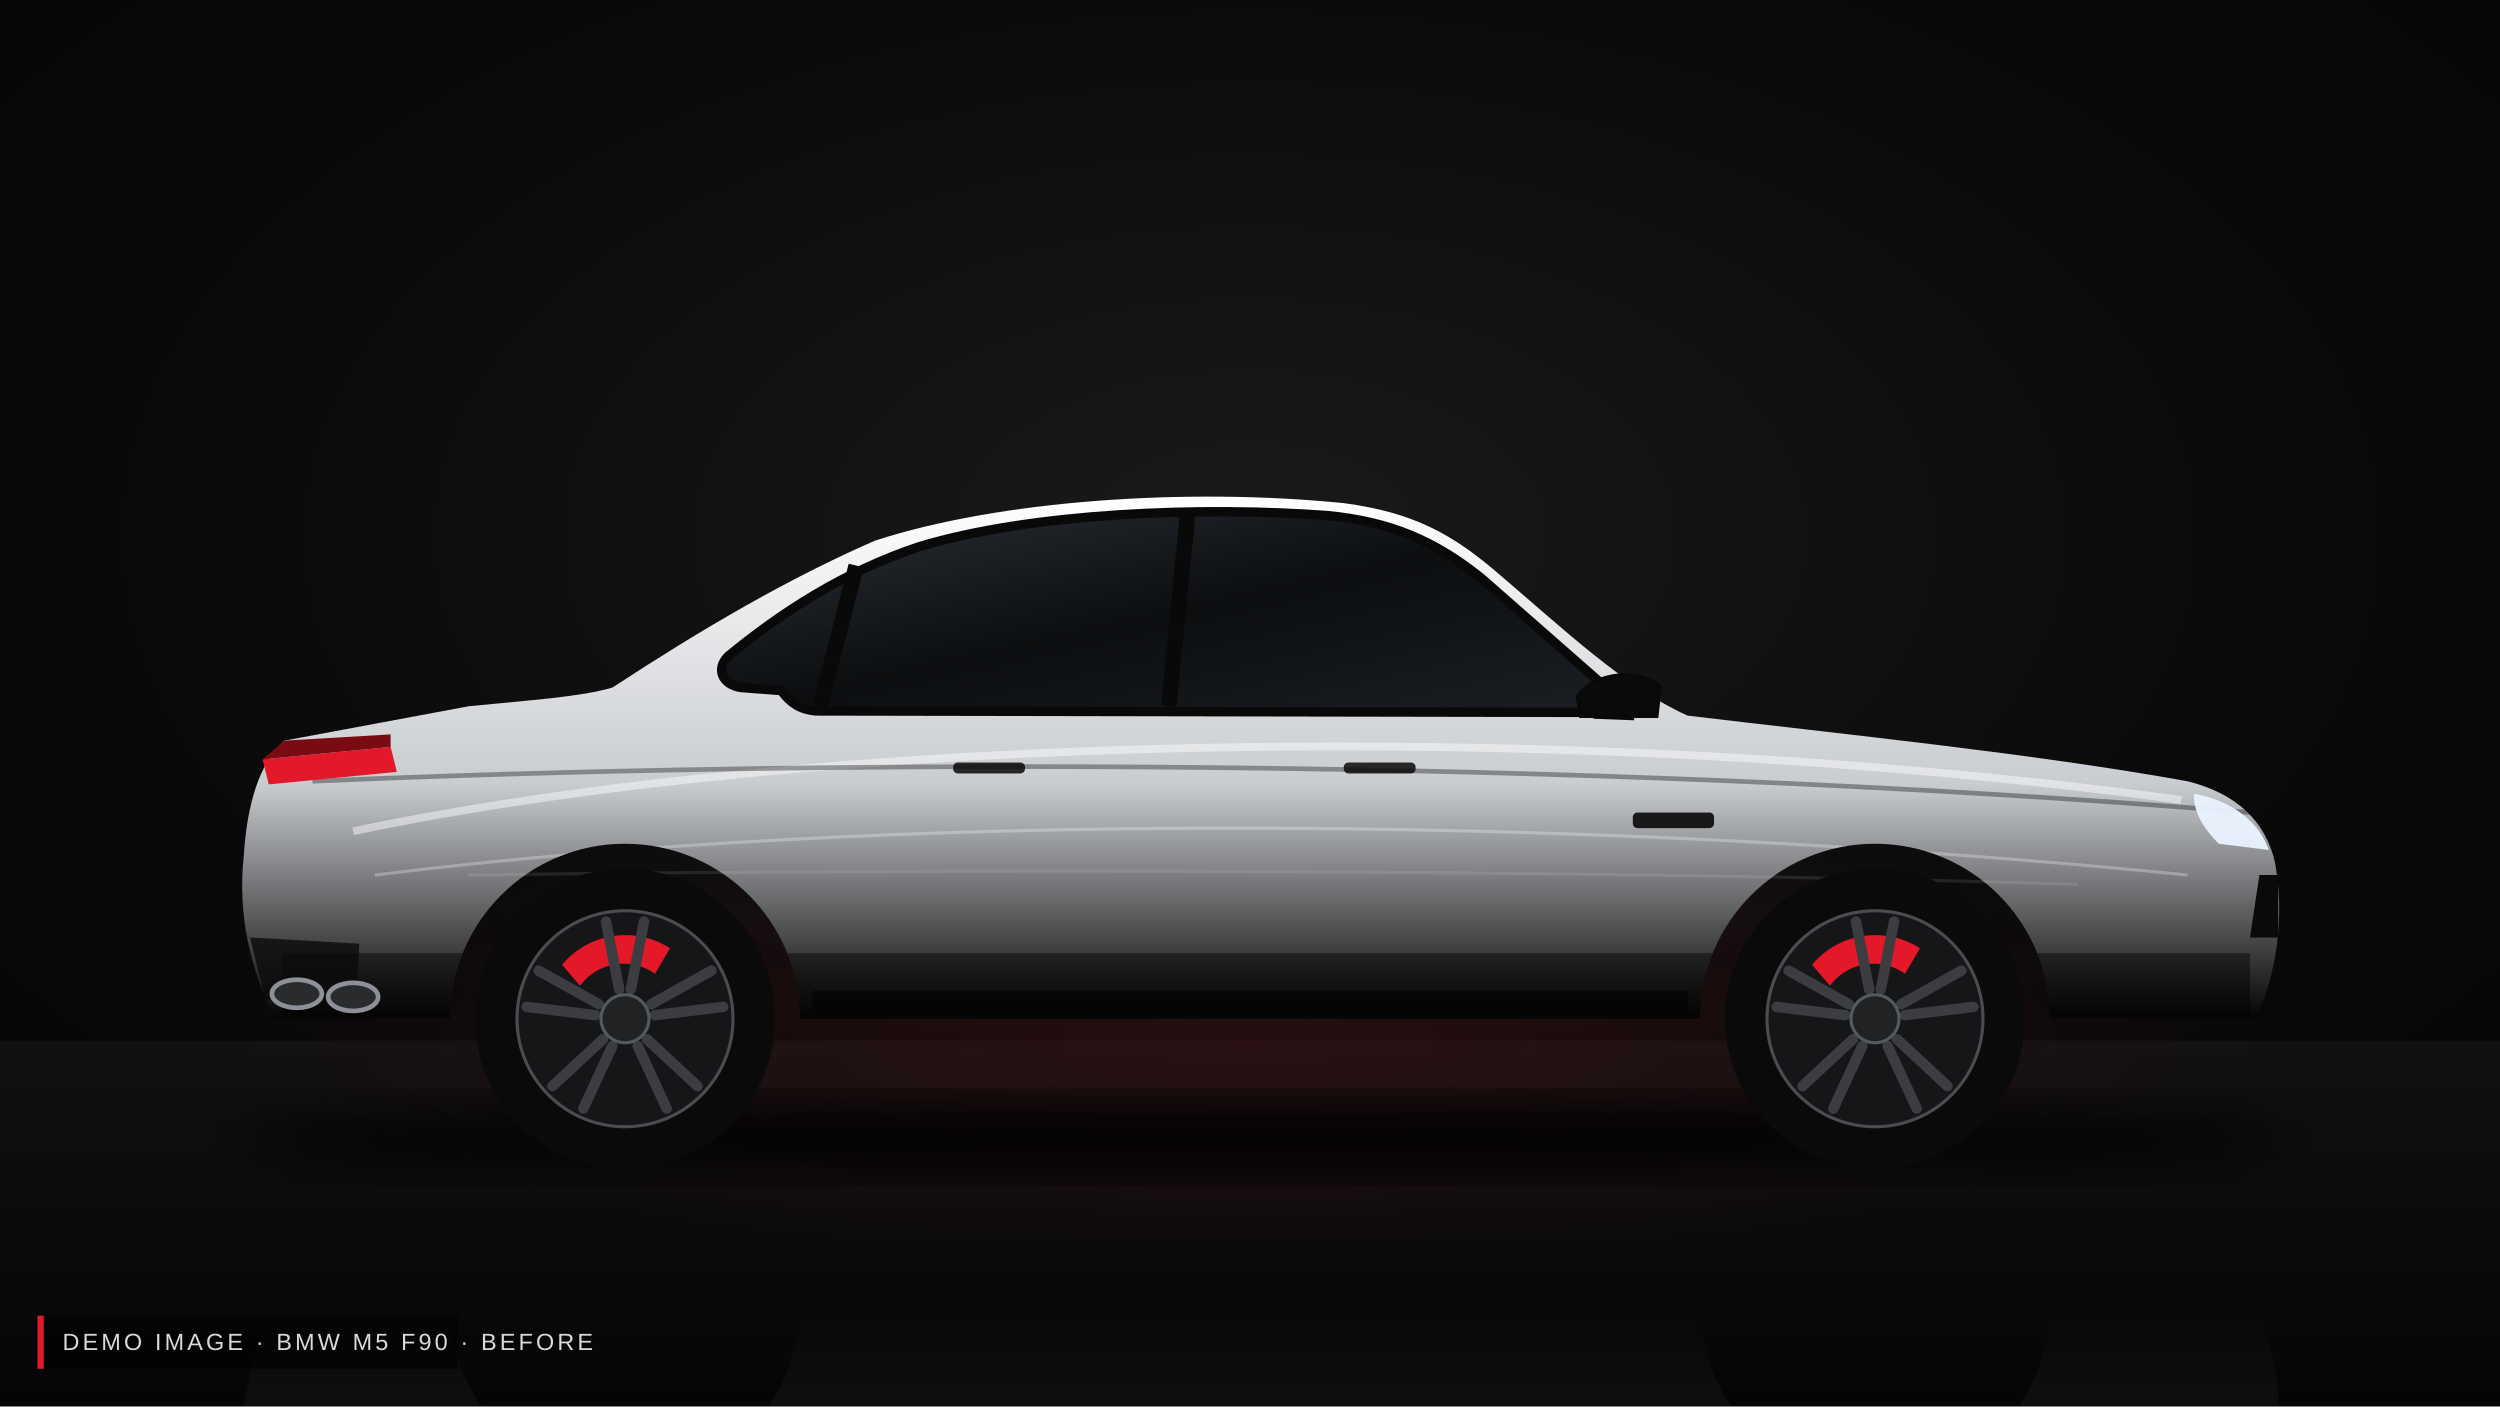
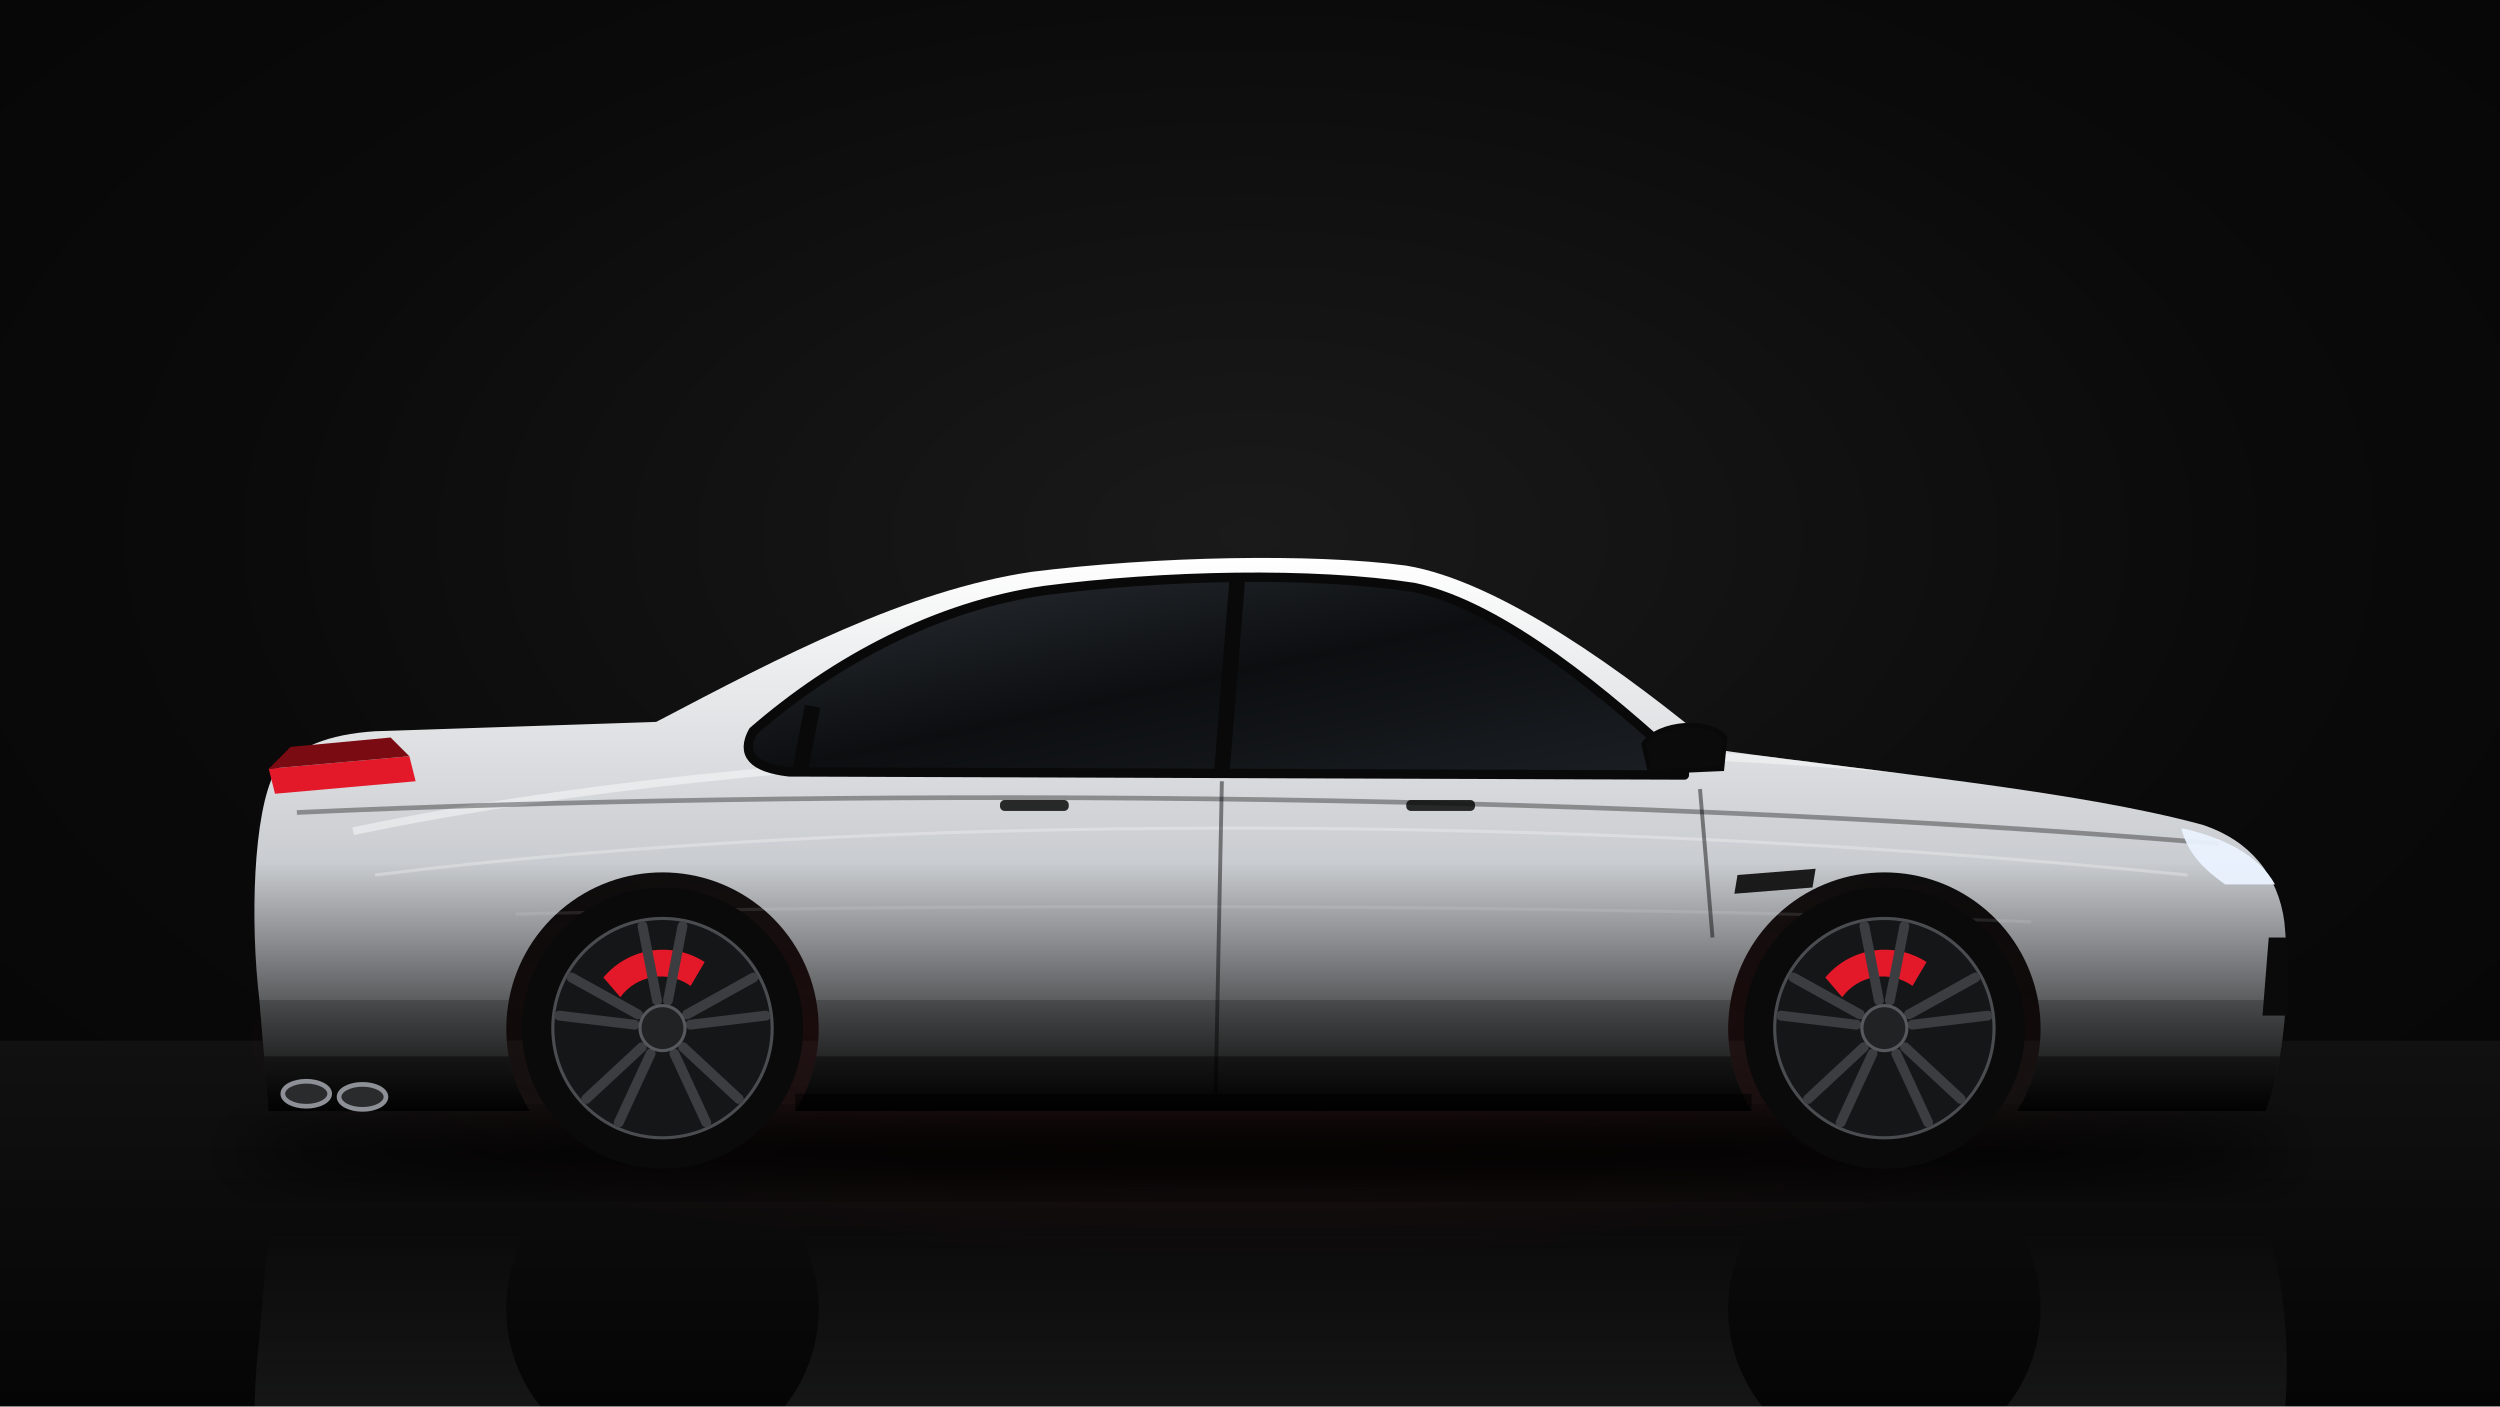
<svg xmlns="http://www.w3.org/2000/svg" viewBox="0 0 1600 900" width="1600" height="900">
  <defs>
    <radialGradient id="bg" cx="50%" cy="38%" r="75%">
      <stop offset="0" stop-color="#1a1a1a" />
      <stop offset=".55" stop-color="#0a0a0a" />
      <stop offset="1" stop-color="#050505" />
    </radialGradient>
    <radialGradient id="redglow" cx="50%" cy="50%" r="50%">
      <stop offset="0" stop-color="#E31828" stop-opacity="0.12" />
      <stop offset="1" stop-color="#E31828" stop-opacity="0" />
    </radialGradient>
    <linearGradient id="paint" x1="0" y1="0" x2="0" y2="1">
      <stop offset="0" stop-color="#ffffff" />
      <stop offset=".55" stop-color="#c9ccd0" />
      <stop offset="1" stop-color="#050505" />
    </linearGradient>
    <linearGradient id="glass" x1="0" y1="0" x2="1" y2="1">
      <stop offset="0" stop-color="#2b3036" />
      <stop offset=".5" stop-color="#0c0e10" />
      <stop offset="1" stop-color="#1b1f24" />
    </linearGradient>
    <linearGradient id="floor" x1="0" y1="0" x2="0" y2="1">
      <stop offset="0" stop-color="#111" />
      <stop offset="1" stop-color="#050505" />
    </linearGradient>
    <clipPath id="bodyclip">
-       <path d="M176,652 C160,620 152,585 156,548 C158,515 166,488 182,474 L300,452 C340,448 372,446 392,440 C450,402 505,370 560,346 C640,320 760,312 860,322 C905,328 930,342 960,368 C1000,402 1040,440 1080,458 C1180,470 1300,482 1400,500 C1432,508 1450,526 1456,552 C1462,585 1458,620 1444,652 L1312,652 A112,112 0 0 0 1088,652 L512,652 A112,112 0 0 0 288,652 Z" />
+       <path d="M172,711 L166,640 C160,590 162,520 176,494 C190,478 210,470 240,468 L420,462 C500,420 580,378 660,366 C740,356 840,354 900,362 C960,372 1040,430 1100,480 C1200,494 1330,506 1410,528 C1440,538 1458,560 1462,590 C1466,630 1462,680 1450,711 L1291,711 A100,100 0 1 0 1121,711 L509,711 A100,100 0 1 0 339,711 Z" />
    </clipPath>
    <filter id="blur">
      <feGaussianBlur stdDeviation="18" />
    </filter>
  </defs>
  <rect width="1600" height="900" fill="url(#bg)" />
  <rect y="666" width="1600" height="234" fill="url(#floor)" />
  <ellipse cx="800" cy="666" rx="672" ry="144" fill="url(#redglow)" />
  <g transform="translate(0.0,0.0) scale(1)">
-     <ellipse cx="808" cy="728" rx="660" ry="26" fill="#000" opacity=".9" filter="url(#blur)" />
-     <path d="M176,652 C160,620 152,585 156,548 C158,515 166,488 182,474 L300,452 C340,448 372,446 392,440 C450,402 505,370 560,346 C640,320 760,312 860,322 C905,328 930,342 960,368 C1000,402 1040,440 1080,458 C1180,470 1300,482 1400,500 C1432,508 1450,526 1456,552 C1462,585 1458,620 1444,652 L1312,652 A112,112 0 0 0 1088,652 L512,652 A112,112 0 0 0 288,652 Z" fill="url(#paint)" />
+     <ellipse cx="808" cy="738" rx="660" ry="26" fill="#000" opacity=".9" filter="url(#blur)" />
+     <path d="M172,711 L166,640 C160,590 162,520 176,494 C190,478 210,470 240,468 L420,462 C500,420 580,378 660,366 C740,356 840,354 900,362 C960,372 1040,430 1100,480 C1200,494 1330,506 1410,528 C1440,538 1458,560 1462,590 C1466,630 1462,680 1450,711 L1291,711 A100,100 0 1 0 1121,711 L509,711 A100,100 0 1 0 339,711 Z" fill="url(#paint)" />
    <g clip-path="url(#bodyclip)">
      <path d="M226,532 C520,470 1000,458 1396,512" stroke="#fff" stroke-width="5" fill="none" opacity="0.45" />
      <path d="M240,560 C560,520 1000,520 1400,560" stroke="#fff" stroke-width="2" fill="none" opacity="0.27" />
-       <rect x="180" y="610" width="1260" height="40" fill="#000" opacity=".45" />
+       <rect x="150" y="676" width="1330" height="40" fill="#000" opacity=".55" />
+       <rect x="150" y="640" width="1330" height="36" fill="#000" opacity=".2" />
    </g>
-     <path d="M1046,456 L948,370 C918,346 890,334 850,330 C770,324 660,328 588,350 C540,366 500,392 466,420 C458,428 462,438 474,440 L500,442 C506,450 512,454 522,455 Z" fill="url(#glass)" stroke="#090909" stroke-width="6" stroke-linejoin="round" />
-     <path d="M760,330 L748,452" stroke="#090909" stroke-width="10" />
-     <path d="M1046,456 L1020,455" stroke="#090909" stroke-width="10" />
-     <path d="M548,362 L525,452" stroke="#090909" stroke-width="10" />
-     <path d="M200,500 C520,486 1000,484 1440,520" stroke="#000" stroke-width="3" fill="none" opacity=".35" />
-     <path d="M300,560 C600,556 1000,556 1330,566" stroke="#fff" stroke-width="2" fill="none" opacity=".10" />
-     <rect x="1045" y="520" width="52" height="10" rx="3" fill="#090909" opacity=".9" />
-     <path d="M1010,446 C1020,430 1052,428 1062,440 L1060,458 L1012,458 Z" fill="#0b0b0b" stroke="#090909" stroke-width="3" />
-     <rect x="860" y="488" width="46" height="7" rx="3" fill="#090909" opacity=".85" />
-     <rect x="610" y="488" width="46" height="7" rx="3" fill="#090909" opacity=".85" />
-     <path d="M1404,508 C1428,512 1446,526 1452,544 L1420,540 C1410,530 1404,520 1404,508 Z" fill="#eaf2ff" opacity=".95" />
-     <path d="M1446,560 L1458,560 L1458,600 L1440,600 Z" fill="#0a0a0a" />
-     <path d="M168,486 L250,478 L254,494 L172,502 Z" fill="#E31828" />
-     <path d="M168,486 L182,474 L250,470 L250,478 Z" fill="#7a0b13" />
-     <path d="M160,600 L230,604 L228,640 L170,640 Z" fill="#0a0a0a" opacity=".8" />
-     <path d="M520,640 L1080,640" stroke="#000" stroke-width="12" opacity=".5" />
-     <ellipse cx="190" cy="636" rx="16" ry="9" fill="#2a2b2d" stroke="#8d9096" stroke-width="3" />
-     <ellipse cx="226" cy="638" rx="16" ry="9" fill="#2a2b2d" stroke="#8d9096" stroke-width="3" />
+     <path d="M1078,490 C1030,446 962,388 905,376 C840,366 745,368 668,378 C600,388 535,422 482,468 Q470,490 505,494 L1078,496 Z" fill="url(#glass)" stroke="#090909" stroke-width="6" stroke-linejoin="round" />
+     <path d="M792,369 L782,494" stroke="#090909" stroke-width="10" />
+     <path d="M520,452 L512,494" stroke="#090909" stroke-width="10" />
+     <path d="M190,520 C520,505 1000,505 1420,540" stroke="#000" stroke-width="3" fill="none" opacity=".35" />
+     <path d="M330,585 C600,578 1000,578 1300,590" stroke="#fff" stroke-width="2" fill="none" opacity=".10" />
+     <path d="M782,500 L778,700 M1088,505 L1096,600" stroke="#000" stroke-width="2.5" opacity=".45" />
+     <path d="M1112,560 L1162,556 L1160,568 L1110,572 Z" fill="#090909" opacity=".9" />
+     <path d="M1052,476 C1062,462 1094,460 1104,472 L1102,492 L1056,494 Z" fill="#0b0b0b" stroke="#090909" stroke-width="3" />
+     <rect x="900" y="512" width="44" height="7" rx="3" fill="#090909" opacity=".85" />
+     <rect x="640" y="512" width="44" height="7" rx="3" fill="#090909" opacity=".85" />
+     <path d="M1396,530 C1424,536 1446,548 1456,566 L1424,566 C1410,556 1400,546 1396,530 Z" fill="#eaf2ff" opacity=".95" />
+     <path d="M1452,600 L1464,600 L1464,650 L1448,650 Z" fill="#0a0a0a" />
+     <path d="M172,492 L262,484 L266,500 L176,508 Z" fill="#E31828" />
+     <path d="M172,492 L186,478 L250,472 L262,484 Z" fill="#7a0b13" />
+     <path d="M509,700 L1121,700 L1121,711 L509,711 Z" fill="#000" opacity=".55" />
+     <ellipse cx="196" cy="700" rx="15" ry="8" fill="#2a2b2d" stroke="#8d9096" stroke-width="3" />
+     <ellipse cx="232" cy="702" rx="15" ry="8" fill="#2a2b2d" stroke="#8d9096" stroke-width="3" />
    <g>
-       <circle cx="400" cy="652" r="96" fill="#0a0a0a" />
-       <circle cx="400" cy="652" r="69.12" fill="#151618" stroke="#4a4c50" stroke-width="2" />
-       <path d="M359.68,617.44 A52.8,52.8 0 0 1 428.8,606.88 L419.2,623.2 A34.56,34.56 0 0 0 371.2,630.88 Z" fill="#E31828" />
-       <line x1="419.1" y1="649.7" x2="462.9" y2="644.4" stroke="#3b3d40" stroke-width="6.7" stroke-linecap="round" />
-       <line x1="414.1" y1="665.1" x2="446.4" y2="695.1" stroke="#3b3d40" stroke-width="6.7" stroke-linecap="round" />
-       <line x1="408.1" y1="669.4" x2="426.7" y2="709.5" stroke="#3b3d40" stroke-width="6.7" stroke-linecap="round" />
-       <line x1="391.9" y1="669.4" x2="373.3" y2="709.5" stroke="#3b3d40" stroke-width="6.7" stroke-linecap="round" />
-       <line x1="385.9" y1="665.1" x2="353.6" y2="695.1" stroke="#3b3d40" stroke-width="6.7" stroke-linecap="round" />
-       <line x1="380.9" y1="649.7" x2="337.1" y2="644.4" stroke="#3b3d40" stroke-width="6.7" stroke-linecap="round" />
-       <line x1="383.2" y1="642.7" x2="344.7" y2="621.2" stroke="#3b3d40" stroke-width="6.7" stroke-linecap="round" />
-       <line x1="396.3" y1="633.2" x2="387.8" y2="589.8" stroke="#3b3d40" stroke-width="6.7" stroke-linecap="round" />
-       <line x1="403.7" y1="633.2" x2="412.2" y2="589.8" stroke="#3b3d40" stroke-width="6.7" stroke-linecap="round" />
-       <line x1="416.8" y1="642.7" x2="455.3" y2="621.2" stroke="#3b3d40" stroke-width="6.7" stroke-linecap="round" />
-       <circle cx="400" cy="652" r="15.36" fill="#202224" stroke="#55585c" stroke-width="2" />
+       <circle cx="424" cy="658" r="90" fill="#0a0a0a" />
+       <circle cx="424" cy="658" r="70.2" fill="#151618" stroke="#4a4c50" stroke-width="2" />
+       <path d="M386.2,625.6 A49.5,49.5 0 0 1 451,615.7 L442,631 A32.4,32.4 0 0 0 397,638.2 Z" fill="#E31828" />
+       <line x1="441.9" y1="655.8" x2="490.1" y2="650.0" stroke="#3b3d40" stroke-width="6.3" stroke-linecap="round" />
+       <line x1="437.2" y1="670.2" x2="472.8" y2="703.3" stroke="#3b3d40" stroke-width="6.3" stroke-linecap="round" />
+       <line x1="431.6" y1="674.3" x2="452.0" y2="718.4" stroke="#3b3d40" stroke-width="6.3" stroke-linecap="round" />
+       <line x1="416.4" y1="674.3" x2="396.0" y2="718.4" stroke="#3b3d40" stroke-width="6.3" stroke-linecap="round" />
+       <line x1="410.8" y1="670.2" x2="375.2" y2="703.3" stroke="#3b3d40" stroke-width="6.3" stroke-linecap="round" />
+       <line x1="406.1" y1="655.8" x2="357.9" y2="650.0" stroke="#3b3d40" stroke-width="6.3" stroke-linecap="round" />
+       <line x1="408.3" y1="649.2" x2="365.8" y2="625.6" stroke="#3b3d40" stroke-width="6.3" stroke-linecap="round" />
+       <line x1="420.5" y1="640.3" x2="411.2" y2="592.7" stroke="#3b3d40" stroke-width="6.3" stroke-linecap="round" />
+       <line x1="427.5" y1="640.3" x2="436.8" y2="592.7" stroke="#3b3d40" stroke-width="6.3" stroke-linecap="round" />
+       <line x1="439.7" y1="649.2" x2="482.2" y2="625.6" stroke="#3b3d40" stroke-width="6.3" stroke-linecap="round" />
+       <circle cx="424" cy="658" r="14.4" fill="#202224" stroke="#55585c" stroke-width="2" />
    </g>
    <g>
-       <circle cx="1200" cy="652" r="96" fill="#0a0a0a" />
-       <circle cx="1200" cy="652" r="69.12" fill="#151618" stroke="#4a4c50" stroke-width="2" />
-       <path d="M1159.68,617.44 A52.8,52.8 0 0 1 1228.8,606.88 L1219.2,623.2 A34.56,34.56 0 0 0 1171.2,630.88 Z" fill="#E31828" />
-       <line x1="1219.1" y1="649.7" x2="1262.9" y2="644.4" stroke="#3b3d40" stroke-width="6.7" stroke-linecap="round" />
-       <line x1="1214.1" y1="665.1" x2="1246.4" y2="695.1" stroke="#3b3d40" stroke-width="6.7" stroke-linecap="round" />
-       <line x1="1208.1" y1="669.4" x2="1226.7" y2="709.5" stroke="#3b3d40" stroke-width="6.7" stroke-linecap="round" />
-       <line x1="1191.9" y1="669.4" x2="1173.3" y2="709.5" stroke="#3b3d40" stroke-width="6.7" stroke-linecap="round" />
-       <line x1="1185.9" y1="665.1" x2="1153.6" y2="695.1" stroke="#3b3d40" stroke-width="6.7" stroke-linecap="round" />
-       <line x1="1180.9" y1="649.7" x2="1137.1" y2="644.4" stroke="#3b3d40" stroke-width="6.7" stroke-linecap="round" />
-       <line x1="1183.2" y1="642.7" x2="1144.7" y2="621.2" stroke="#3b3d40" stroke-width="6.7" stroke-linecap="round" />
-       <line x1="1196.3" y1="633.2" x2="1187.8" y2="589.8" stroke="#3b3d40" stroke-width="6.7" stroke-linecap="round" />
-       <line x1="1203.7" y1="633.2" x2="1212.2" y2="589.8" stroke="#3b3d40" stroke-width="6.7" stroke-linecap="round" />
-       <line x1="1216.8" y1="642.7" x2="1255.3" y2="621.2" stroke="#3b3d40" stroke-width="6.7" stroke-linecap="round" />
-       <circle cx="1200" cy="652" r="15.36" fill="#202224" stroke="#55585c" stroke-width="2" />
+       <circle cx="1206" cy="658" r="90" fill="#0a0a0a" />
+       <circle cx="1206" cy="658" r="70.2" fill="#151618" stroke="#4a4c50" stroke-width="2" />
+       <path d="M1168.2,625.6 A49.5,49.5 0 0 1 1233,615.7 L1224,631 A32.4,32.4 0 0 0 1179,638.2 Z" fill="#E31828" />
+       <line x1="1223.9" y1="655.8" x2="1272.1" y2="650.0" stroke="#3b3d40" stroke-width="6.3" stroke-linecap="round" />
+       <line x1="1219.2" y1="670.2" x2="1254.8" y2="703.3" stroke="#3b3d40" stroke-width="6.3" stroke-linecap="round" />
+       <line x1="1213.6" y1="674.3" x2="1234.0" y2="718.4" stroke="#3b3d40" stroke-width="6.3" stroke-linecap="round" />
+       <line x1="1198.4" y1="674.3" x2="1178.0" y2="718.4" stroke="#3b3d40" stroke-width="6.3" stroke-linecap="round" />
+       <line x1="1192.8" y1="670.2" x2="1157.2" y2="703.3" stroke="#3b3d40" stroke-width="6.3" stroke-linecap="round" />
+       <line x1="1188.1" y1="655.8" x2="1139.9" y2="650.0" stroke="#3b3d40" stroke-width="6.3" stroke-linecap="round" />
+       <line x1="1190.3" y1="649.2" x2="1147.8" y2="625.6" stroke="#3b3d40" stroke-width="6.3" stroke-linecap="round" />
+       <line x1="1202.5" y1="640.3" x2="1193.2" y2="592.7" stroke="#3b3d40" stroke-width="6.3" stroke-linecap="round" />
+       <line x1="1209.5" y1="640.3" x2="1218.8" y2="592.7" stroke="#3b3d40" stroke-width="6.3" stroke-linecap="round" />
+       <line x1="1221.7" y1="649.2" x2="1264.2" y2="625.6" stroke="#3b3d40" stroke-width="6.3" stroke-linecap="round" />
+       <circle cx="1206" cy="658" r="14.4" fill="#202224" stroke="#55585c" stroke-width="2" />
    </g>
-     <g opacity=".12" transform="translate(0,1488) scale(1,-1)">
-       <path d="M176,652 C160,620 152,585 156,548 C158,515 166,488 182,474 L300,452 C340,448 372,446 392,440 C450,402 505,370 560,346 C640,320 760,312 860,322 C905,328 930,342 960,368 C1000,402 1040,440 1080,458 C1180,470 1300,482 1400,500 C1432,508 1450,526 1456,552 C1462,585 1458,620 1444,652 L1312,652 A112,112 0 0 0 1088,652 L512,652 A112,112 0 0 0 288,652 Z" fill="url(#paint)" />
+     <g opacity=".12" transform="translate(0,1496) scale(1,-1)">
+       <path d="M172,711 L166,640 C160,590 162,520 176,494 C190,478 210,470 240,468 L420,462 C500,420 580,378 660,366 C740,356 840,354 900,362 C960,372 1040,430 1100,480 C1200,494 1330,506 1410,528 C1440,538 1458,560 1462,590 C1466,630 1462,680 1450,711 L1291,711 A100,100 0 1 0 1121,711 L509,711 A100,100 0 1 0 339,711 Z" fill="url(#paint)" />
    </g>
  </g>
-   <g font-family="Arial, Helvetica, sans-serif" fill="#fff">
-     <rect x="24" y="842" width="269" height="34" fill="#000" opacity=".55" />
-     <rect x="24" y="842" width="4" height="34" fill="#E31828" />
-     <text x="40" y="864" font-size="15" letter-spacing="2" opacity=".85">DEMO IMAGE · BMW M5 F90 · BEFORE</text>
-   </g>
</svg>
